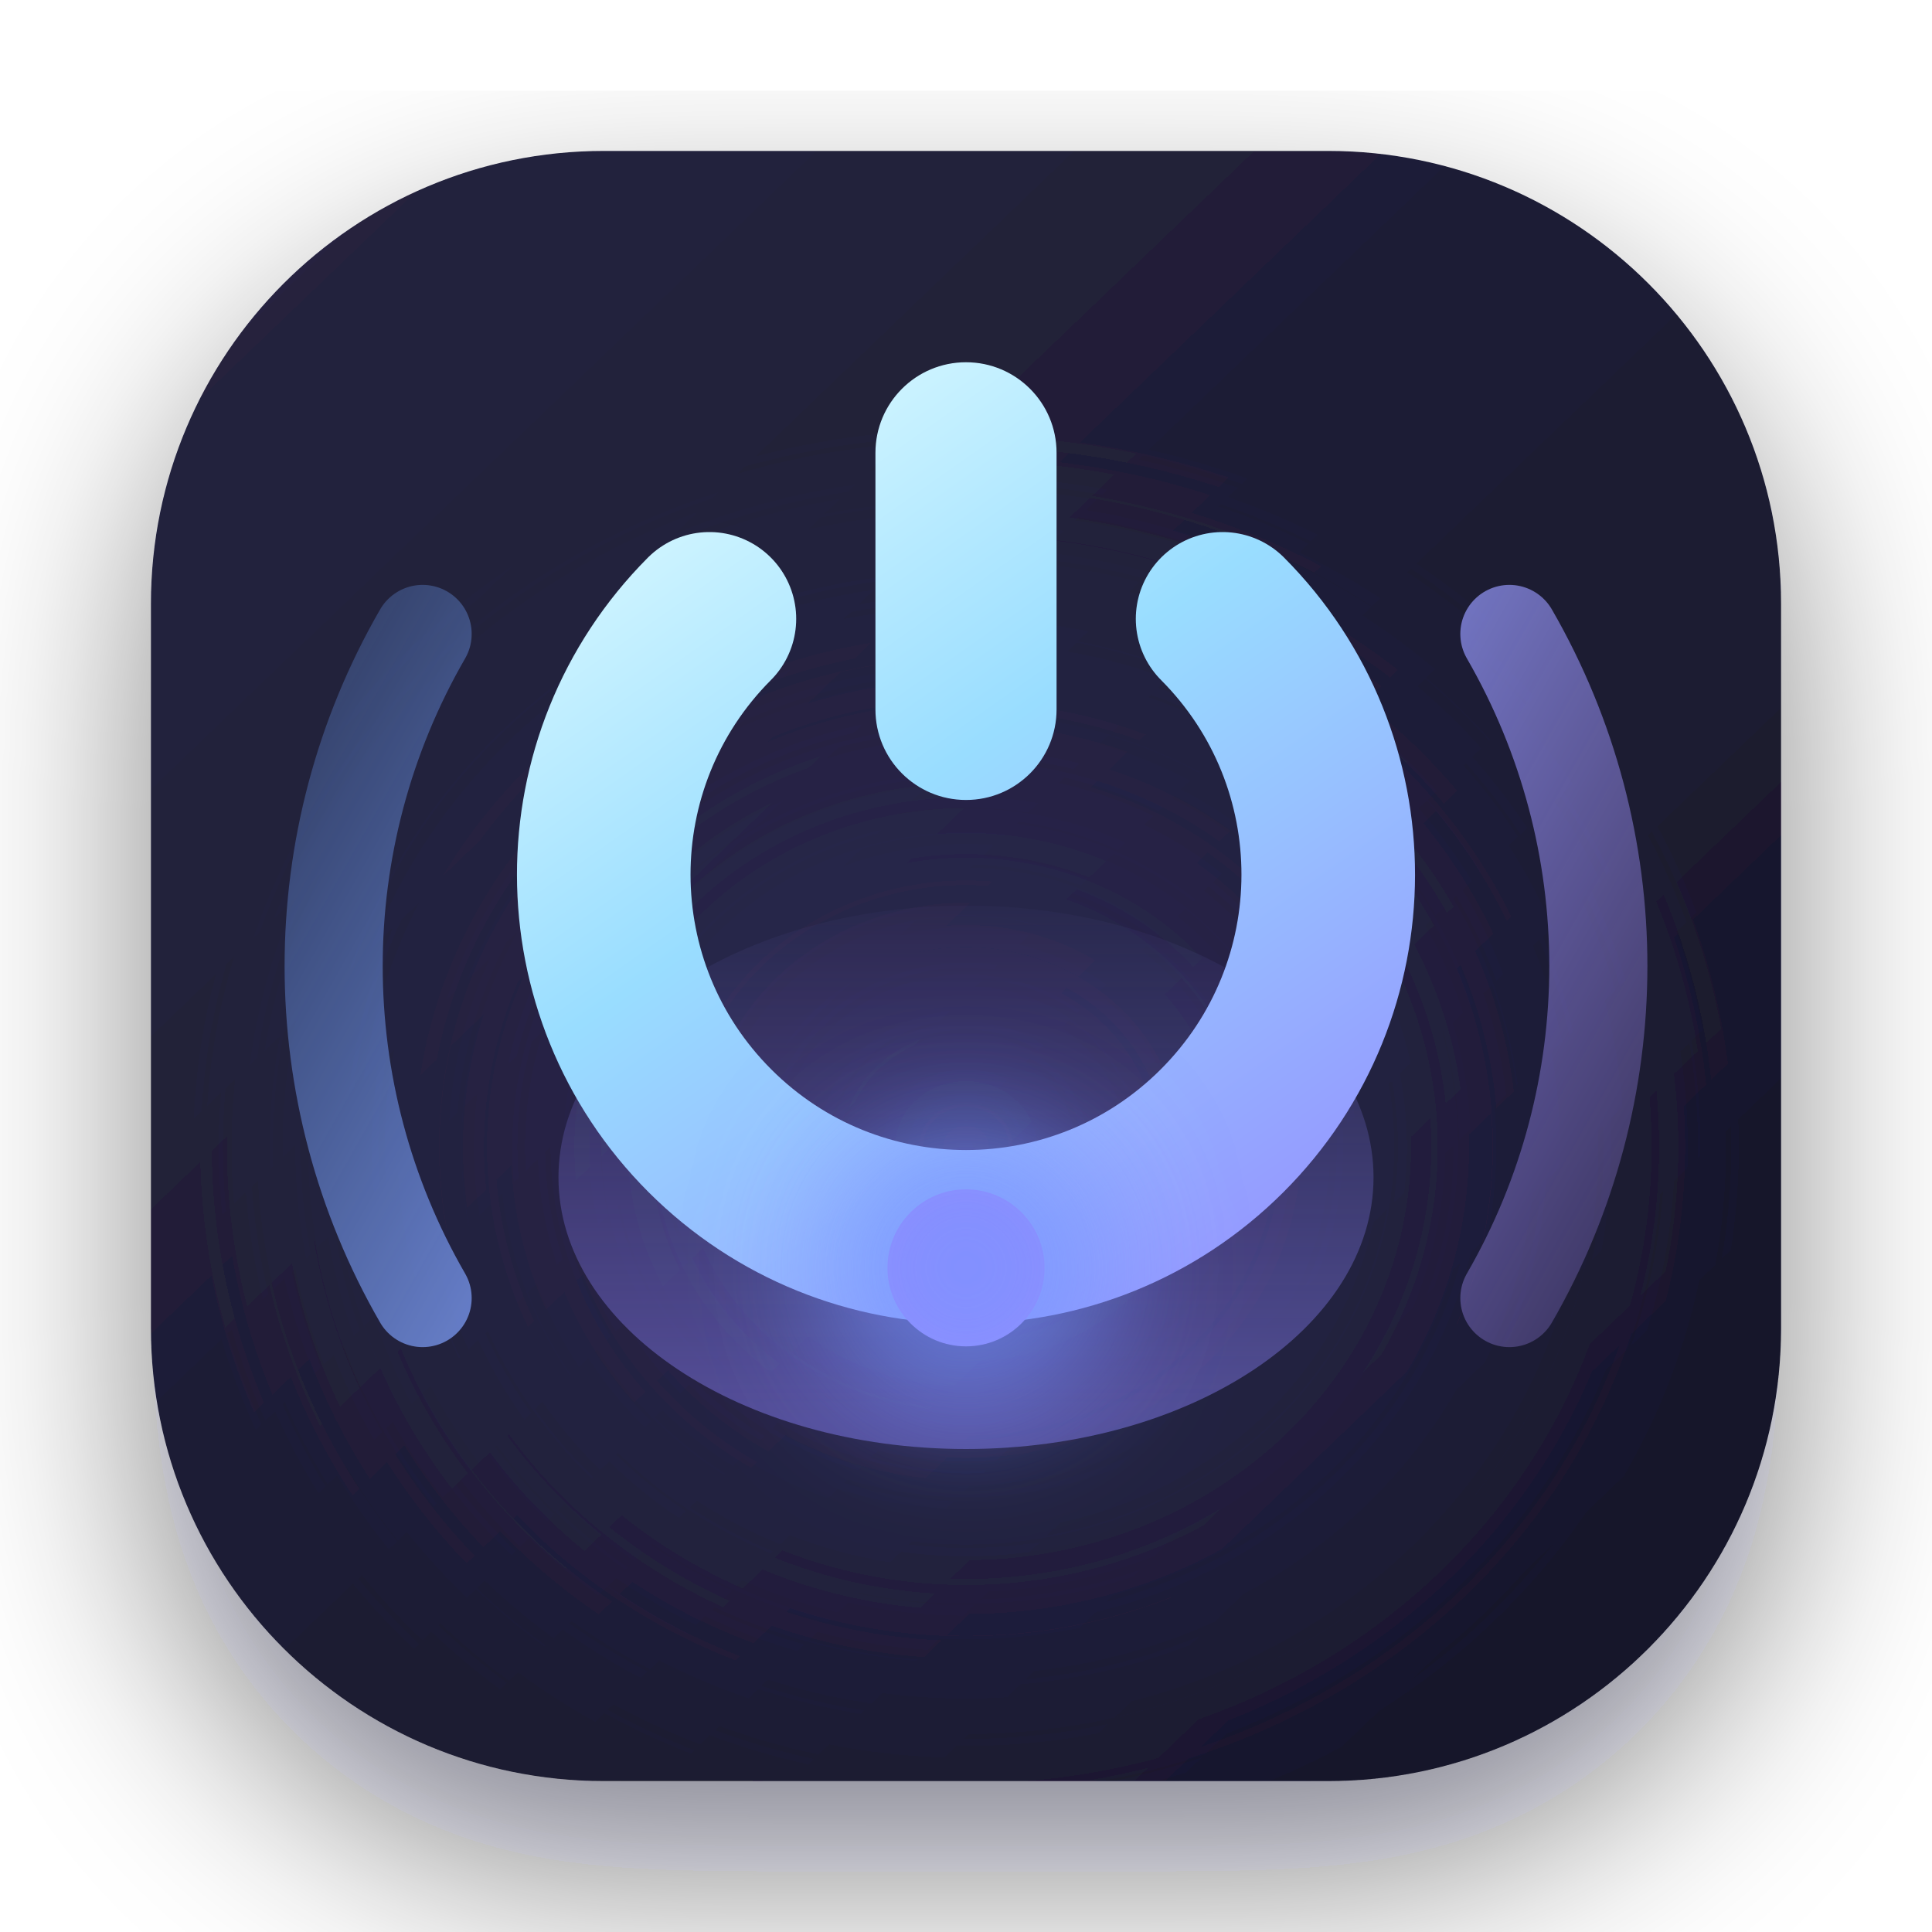
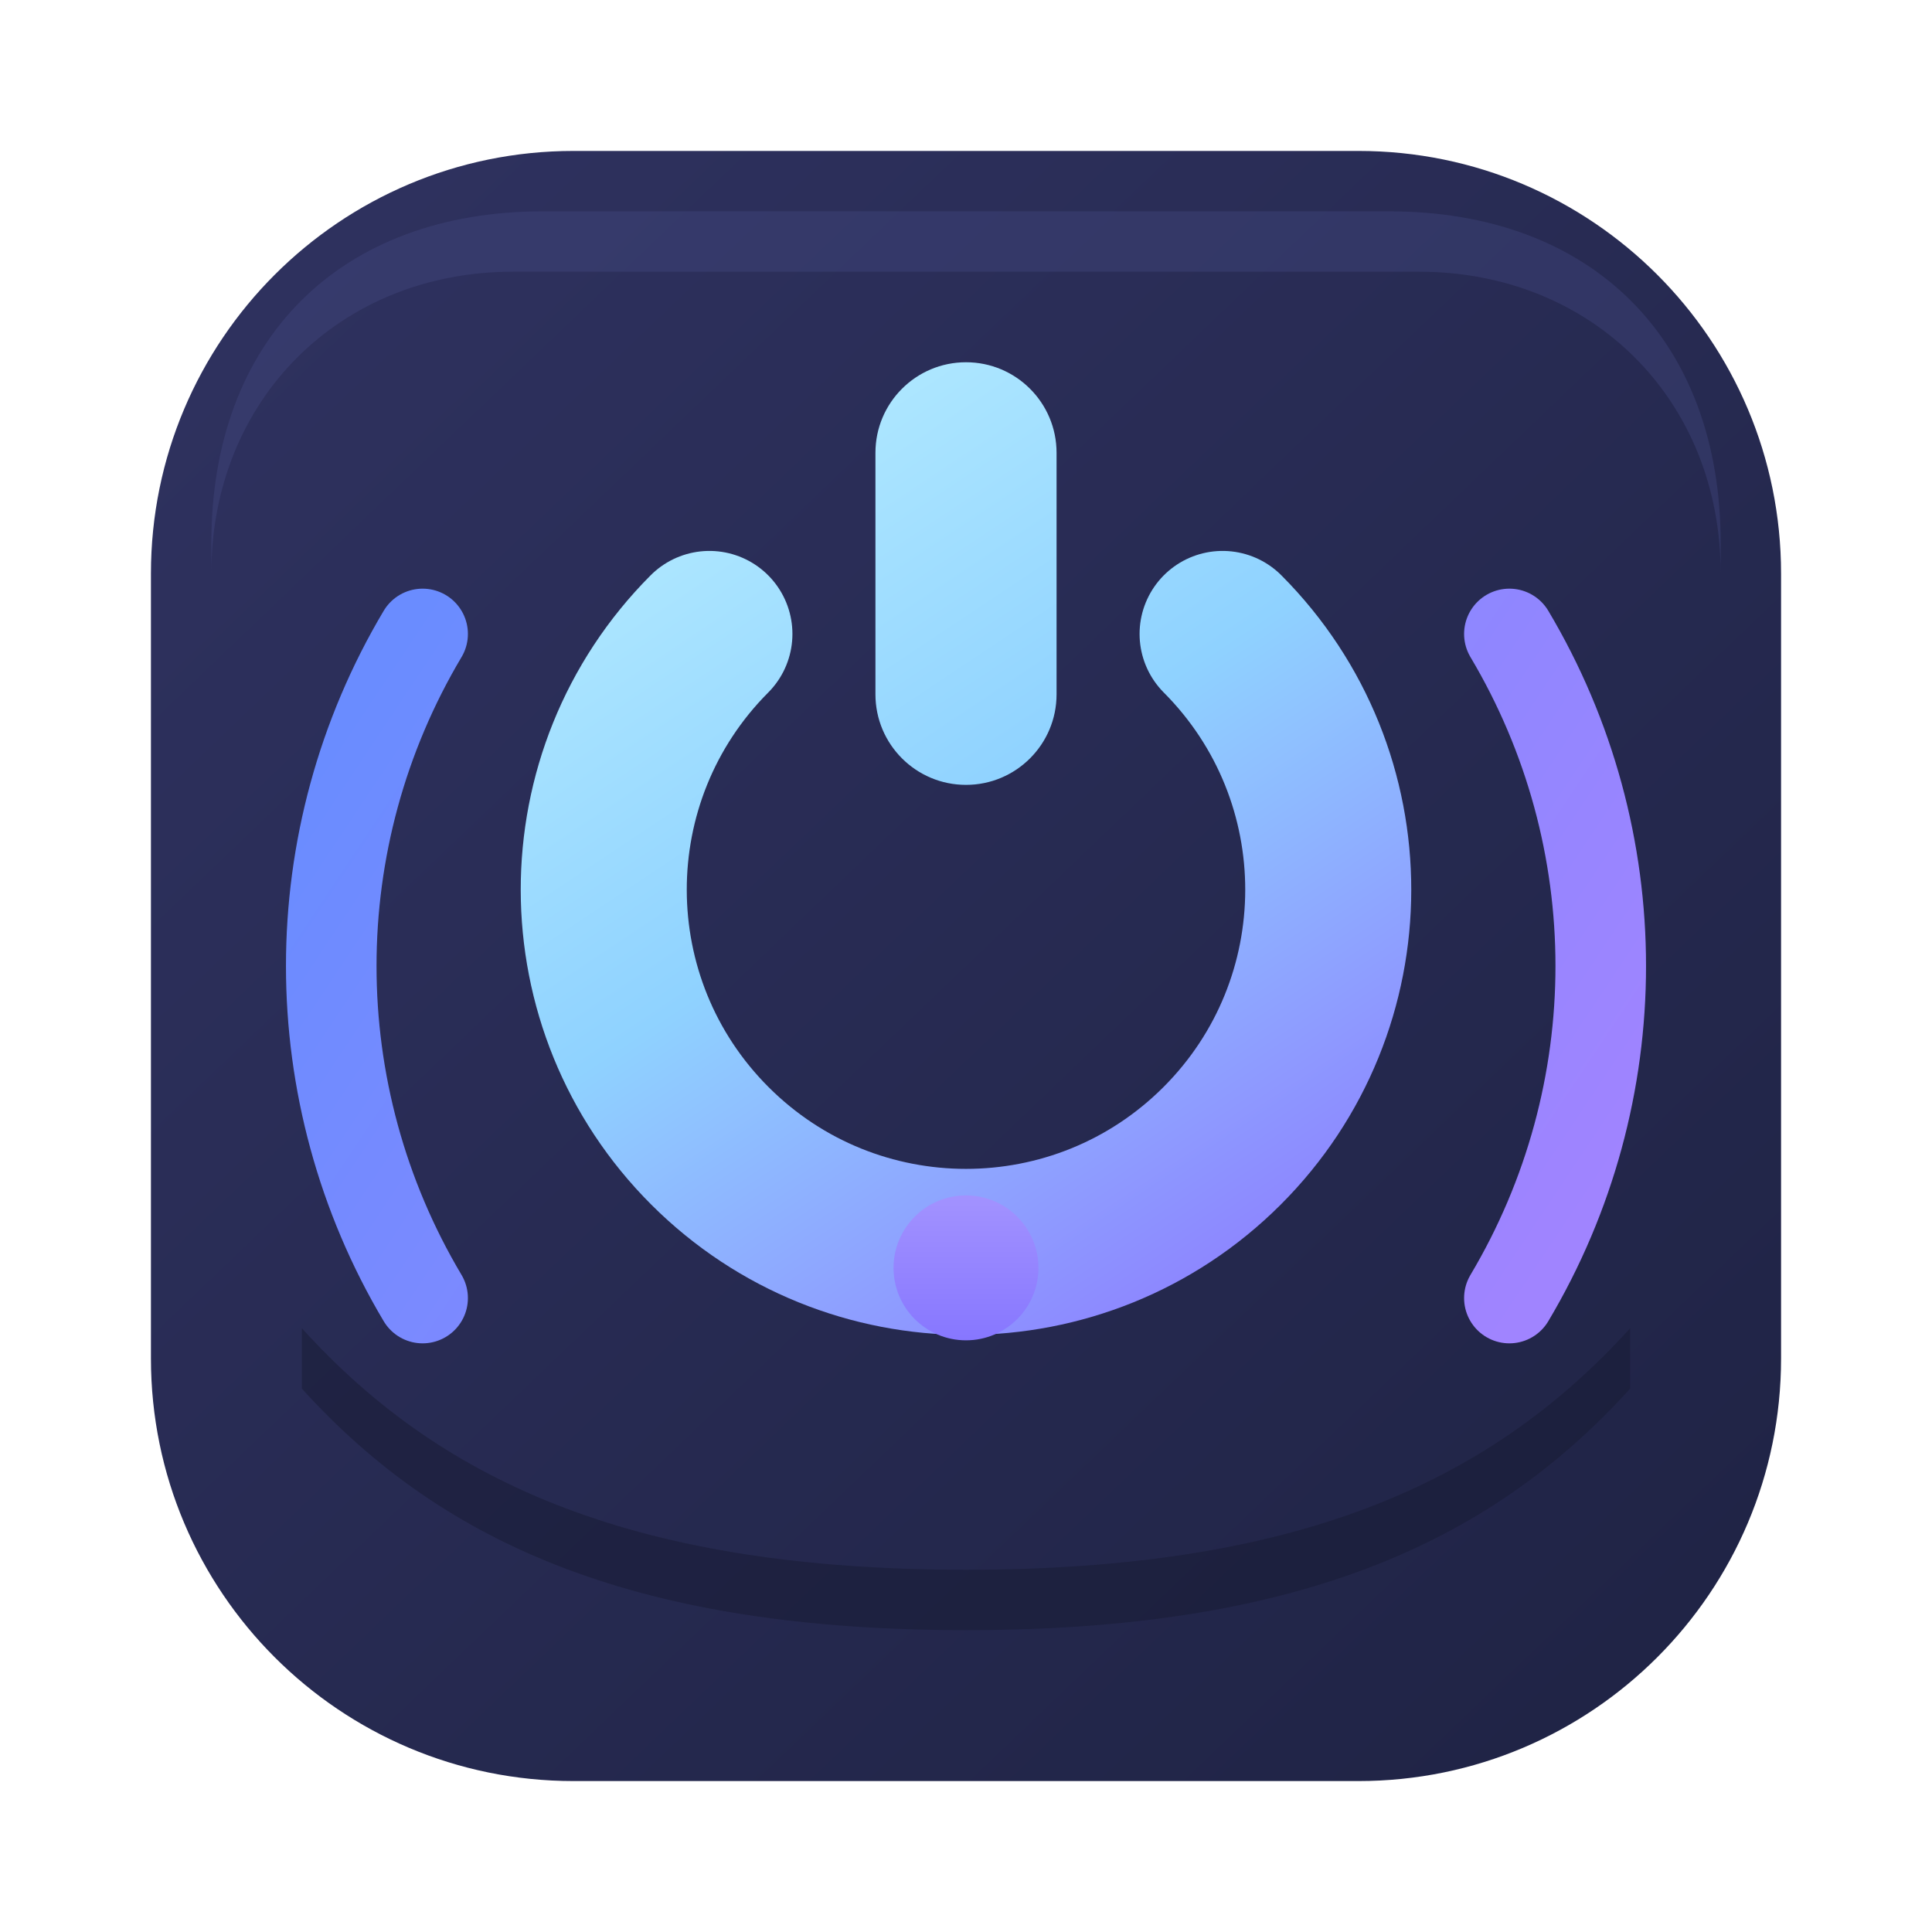
<svg xmlns="http://www.w3.org/2000/svg" width="128" height="128" viewBox="0 0 128 128" version="1.1">
  <defs>
-     <linearGradient id="bgGradient" x1="18" y1="16" x2="112" y2="114" gradientUnits="userSpaceOnUse">
-       <stop offset="0" stop-color="#25243f" />
-       <stop offset="1" stop-color="#151528" />
+     <linearGradient id="bgGradient" x1="20" y1="18" x2="108" y2="110" gradientUnits="userSpaceOnUse">
+       <stop offset="0" stop-color="#2e315e" />
+       <stop offset="1" stop-color="#202446" />
    </linearGradient>
-     <radialGradient id="bgGlow" cx="0" cy="0" r="1" gradientUnits="userSpaceOnUse" gradientTransform="translate(64 76) rotate(90) scale(48 52)">
-       <stop offset="0" stop-color="#3b356f" stop-opacity="0.55" />
-       <stop offset="1" stop-color="#3b356f" stop-opacity="0" />
-     </radialGradient>
-     <linearGradient id="powerGradient" x1="40" y1="24" x2="88" y2="92" gradientUnits="userSpaceOnUse">
-       <stop offset="0" stop-color="#e7ffff" />
-       <stop offset="0.42" stop-color="#99ddff" />
-       <stop offset="1" stop-color="#9386ff" />
+     <linearGradient id="powerGradient" x1="44" y1="24" x2="84" y2="84" gradientUnits="userSpaceOnUse">
+       <stop offset="0" stop-color="#b8eeff" />
+       <stop offset="0.5" stop-color="#8fd2ff" />
+       <stop offset="1" stop-color="#8d82ff" />
    </linearGradient>
-     <linearGradient id="arcGradient" x1="18" y1="36" x2="110" y2="88" gradientUnits="userSpaceOnUse">
-       <stop offset="0" stop-color="#6aa4ff" stop-opacity="0.14" />
-       <stop offset="0.5" stop-color="#8ca2ff" stop-opacity="0.95" />
-       <stop offset="1" stop-color="#ac8dff" stop-opacity="0.18" />
+     <linearGradient id="ringGradient" x1="28" y1="40" x2="100" y2="88" gradientUnits="userSpaceOnUse">
+       <stop offset="0" stop-color="#6a8cff" />
+       <stop offset="1" stop-color="#a084ff" />
    </linearGradient>
-     <linearGradient id="innerGlowGradient" x1="64" y1="58" x2="64" y2="94" gradientUnits="userSpaceOnUse">
-       <stop offset="0" stop-color="#8d84ff" stop-opacity="0" />
-       <stop offset="1" stop-color="#8d84ff" stop-opacity="0.45" />
+     <linearGradient id="dotGradient" x1="64" y1="79" x2="64" y2="89" gradientUnits="userSpaceOnUse">
+       <stop offset="0" stop-color="#a393ff" />
+       <stop offset="1" stop-color="#8676ff" />
    </linearGradient>
-     <filter id="shadow" x="-20%" y="-20%" width="140%" height="160%">
-       <feDropShadow dx="0" dy="6" stdDeviation="7" flood-color="#090914" flood-opacity="0.48" />
-     </filter>
-     <filter id="glow" x="-80%" y="-80%" width="260%" height="260%">
-       <feGaussianBlur stdDeviation="4.2" />
-     </filter>
-     <filter id="flare" x="-200%" y="-200%" width="500%" height="500%">
-       <feGaussianBlur stdDeviation="1.25" />
-     </filter>
  </defs>
-   <g filter="url(#shadow)">
-     <rect x="10" y="10" width="108" height="108" rx="30" ry="30" fill="url(#bgGradient)" />
-     <rect x="10" y="10" width="108" height="108" rx="30" ry="30" fill="url(#bgGlow)" />
-   </g>
-   <ellipse cx="64" cy="78" rx="27" ry="18" fill="url(#innerGlowGradient)" />
-   <path d="M 47 41 A 24 24 0 1 0 81 41" fill="none" stroke="url(#powerGradient)" stroke-width="11.5" stroke-linecap="round" />
-   <rect x="58" y="24" width="12" height="29" rx="6" ry="6" fill="url(#powerGradient)" />
-   <path d="M 28 42 A 44 44 0 0 0 28 86" fill="none" stroke="url(#arcGradient)" stroke-width="6.5" stroke-linecap="round" />
-   <path d="M 100 42 A 44 44 0 0 1 100 86" fill="none" stroke="url(#arcGradient)" stroke-width="6.5" stroke-linecap="round" />
-   <circle cx="64" cy="84" r="5.2" fill="#9f8dff" />
-   <circle cx="64" cy="84" r="9.5" fill="#7292ff" opacity="0.65" filter="url(#glow)" />
-   <path d="M 50 84 H 78" stroke="#6f88ff" stroke-width="1.8" stroke-linecap="round" opacity="0.62" filter="url(#flare)" />
-   <path d="M 64 72 V 96" stroke="#6f88ff" stroke-width="1.8" stroke-linecap="round" opacity="0.34" filter="url(#flare)" />
+   <rect x="10" y="10" width="108" height="108" rx="28" ry="28" fill="url(#bgGradient)" />
+   <path d="M36 14h56c13.5 0 22 8.5 22 22v2c0-11.5-8.5-20-20-20H34c-11.5 0-20 8.5-20 20v-2c0-13.5 8.5-22 22-22z" fill="#474c88" opacity="0.34" />
+   <path d="M20 88c9.5 10.5 22.5 16 44 16s34.5-5.5 44-16v4c-9.5 10.5-22.5 16-44 16s-34.5-5.5-44-16z" fill="#181b34" opacity="0.55" />
+   <path d="M47 42a24 24 0 1 0 34 0" fill="none" stroke="url(#powerGradient)" stroke-width="11" stroke-linecap="round" stroke-linejoin="round" />
+   <rect x="58" y="24" width="12" height="28" rx="6" ry="6" fill="url(#powerGradient)" />
+   <path d="M28 42a43 43 0 0 0 0 44" fill="none" stroke="url(#ringGradient)" stroke-width="6" stroke-linecap="round" />
+   <path d="M100 42a43 43 0 0 1 0 44" fill="none" stroke="url(#ringGradient)" stroke-width="6" stroke-linecap="round" />
+   <circle cx="64" cy="84" r="4.8" fill="url(#dotGradient)" />
</svg>
